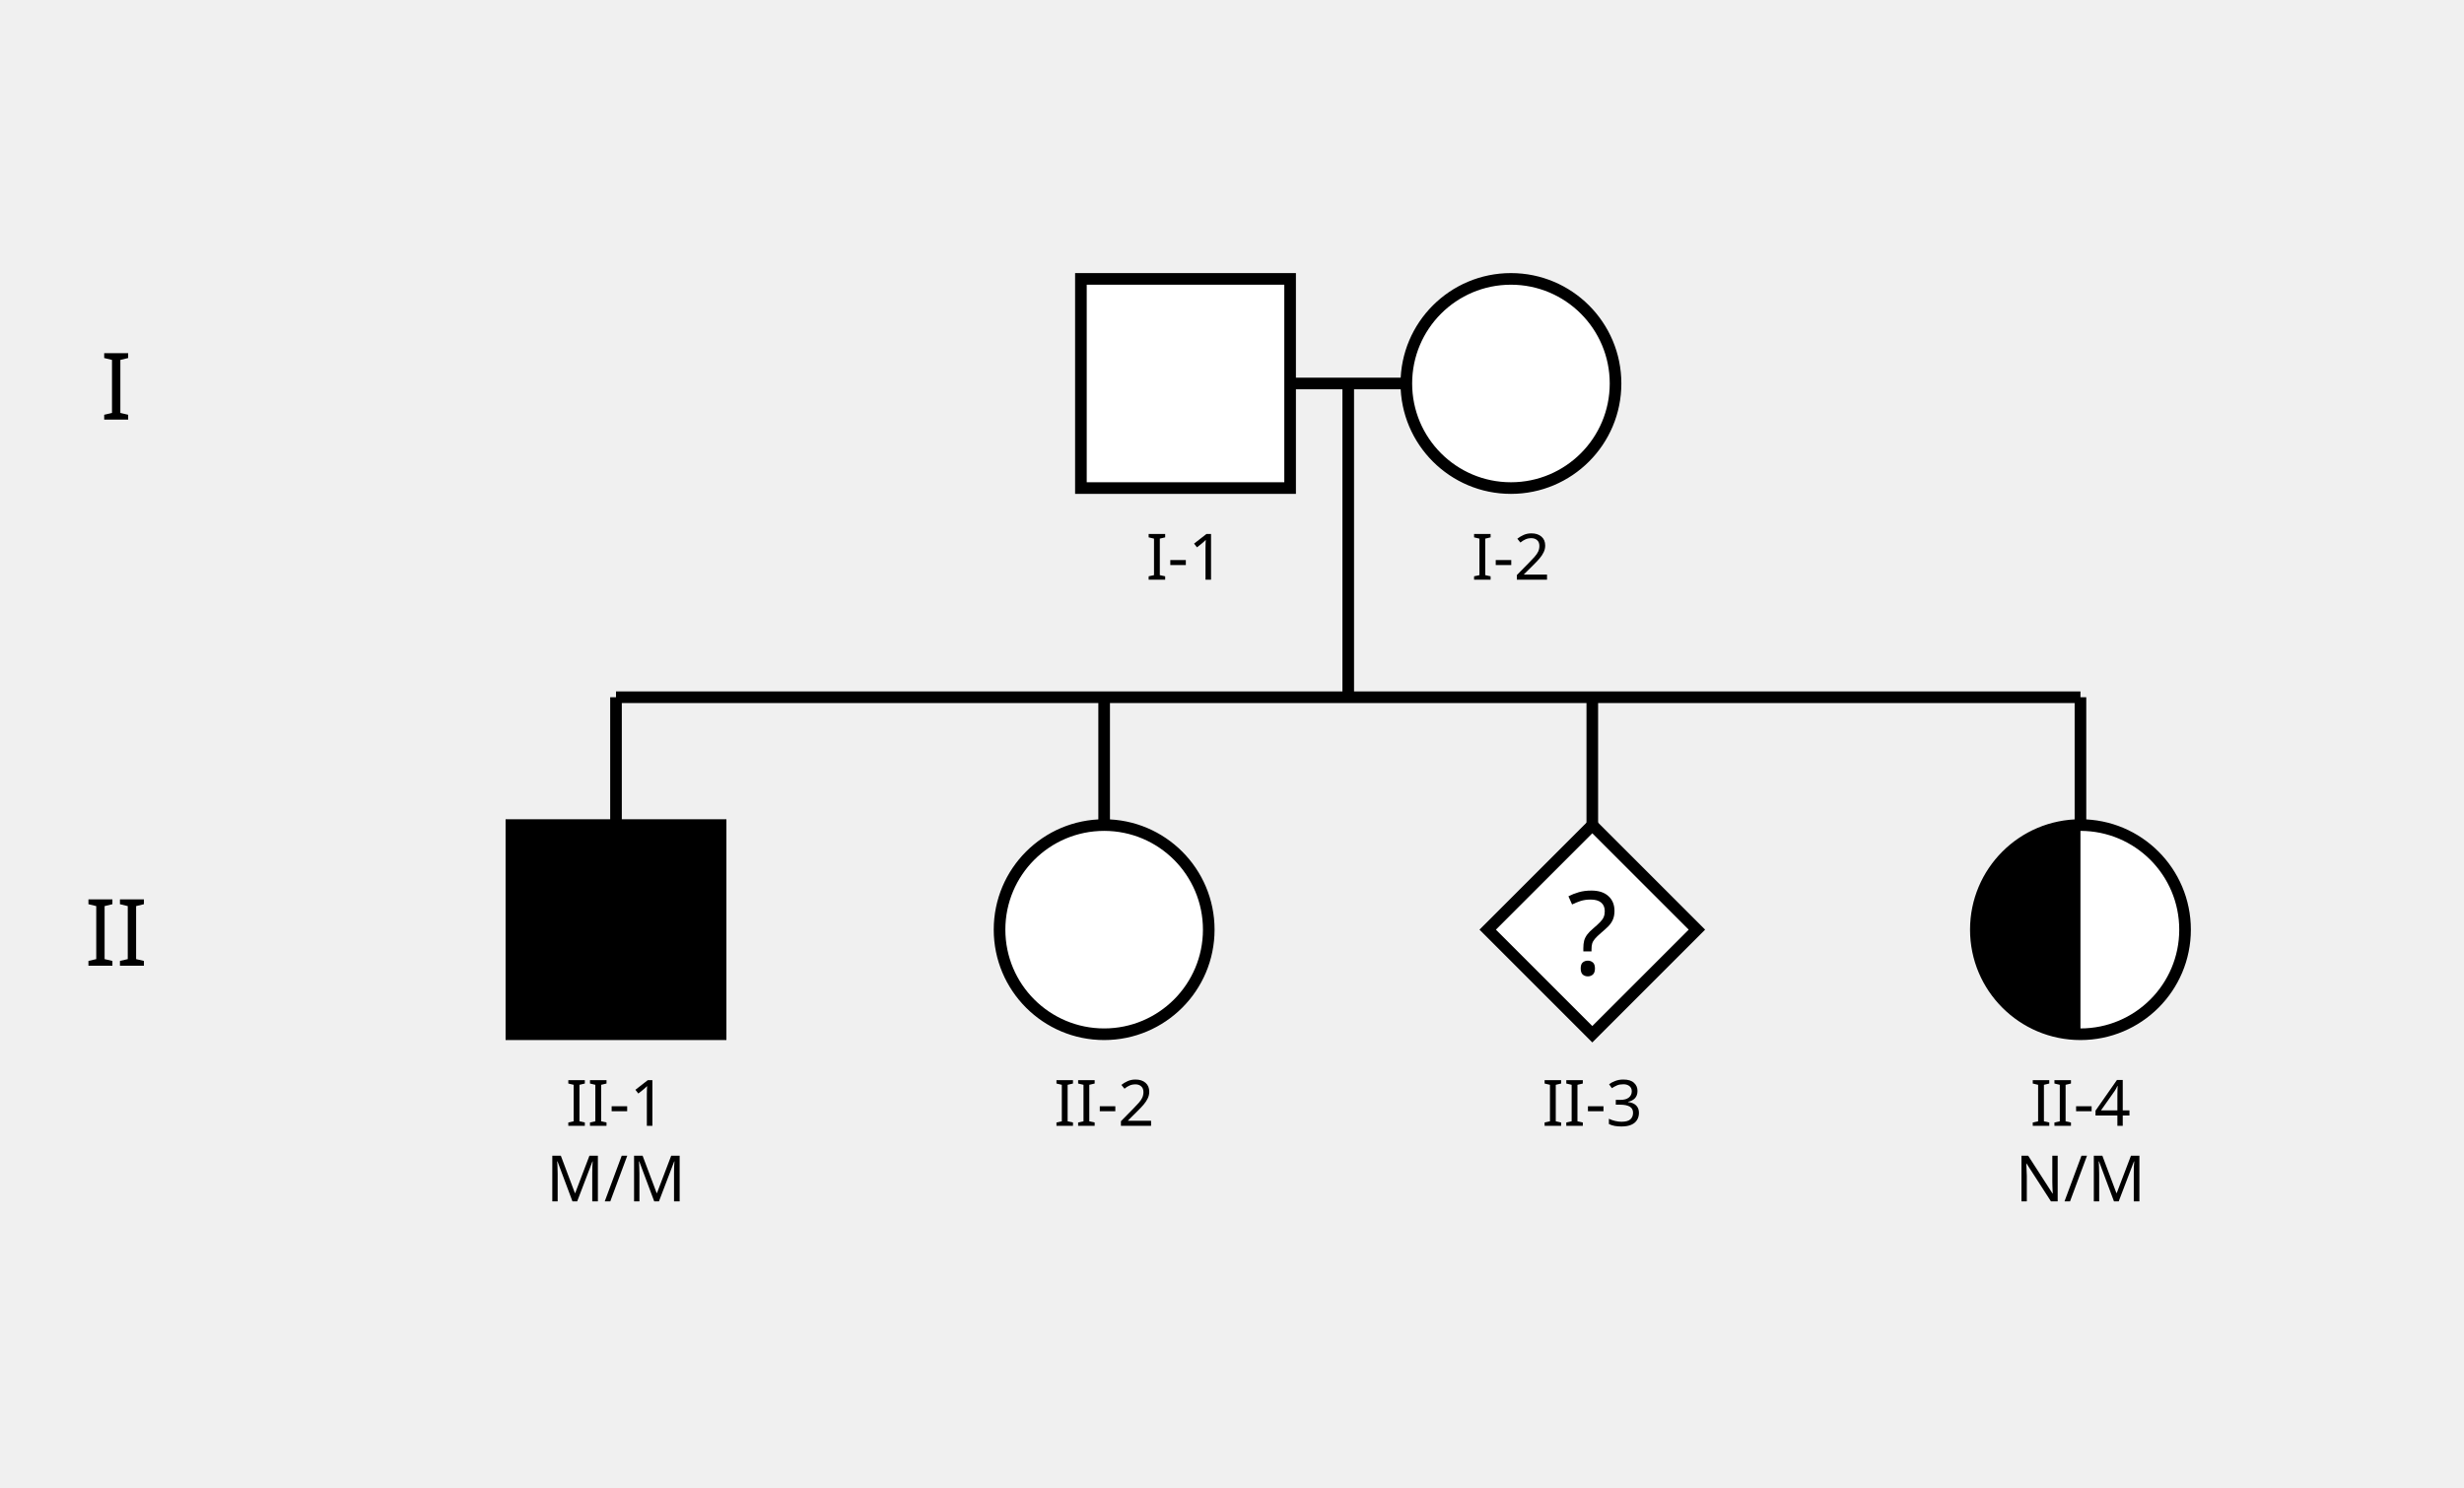
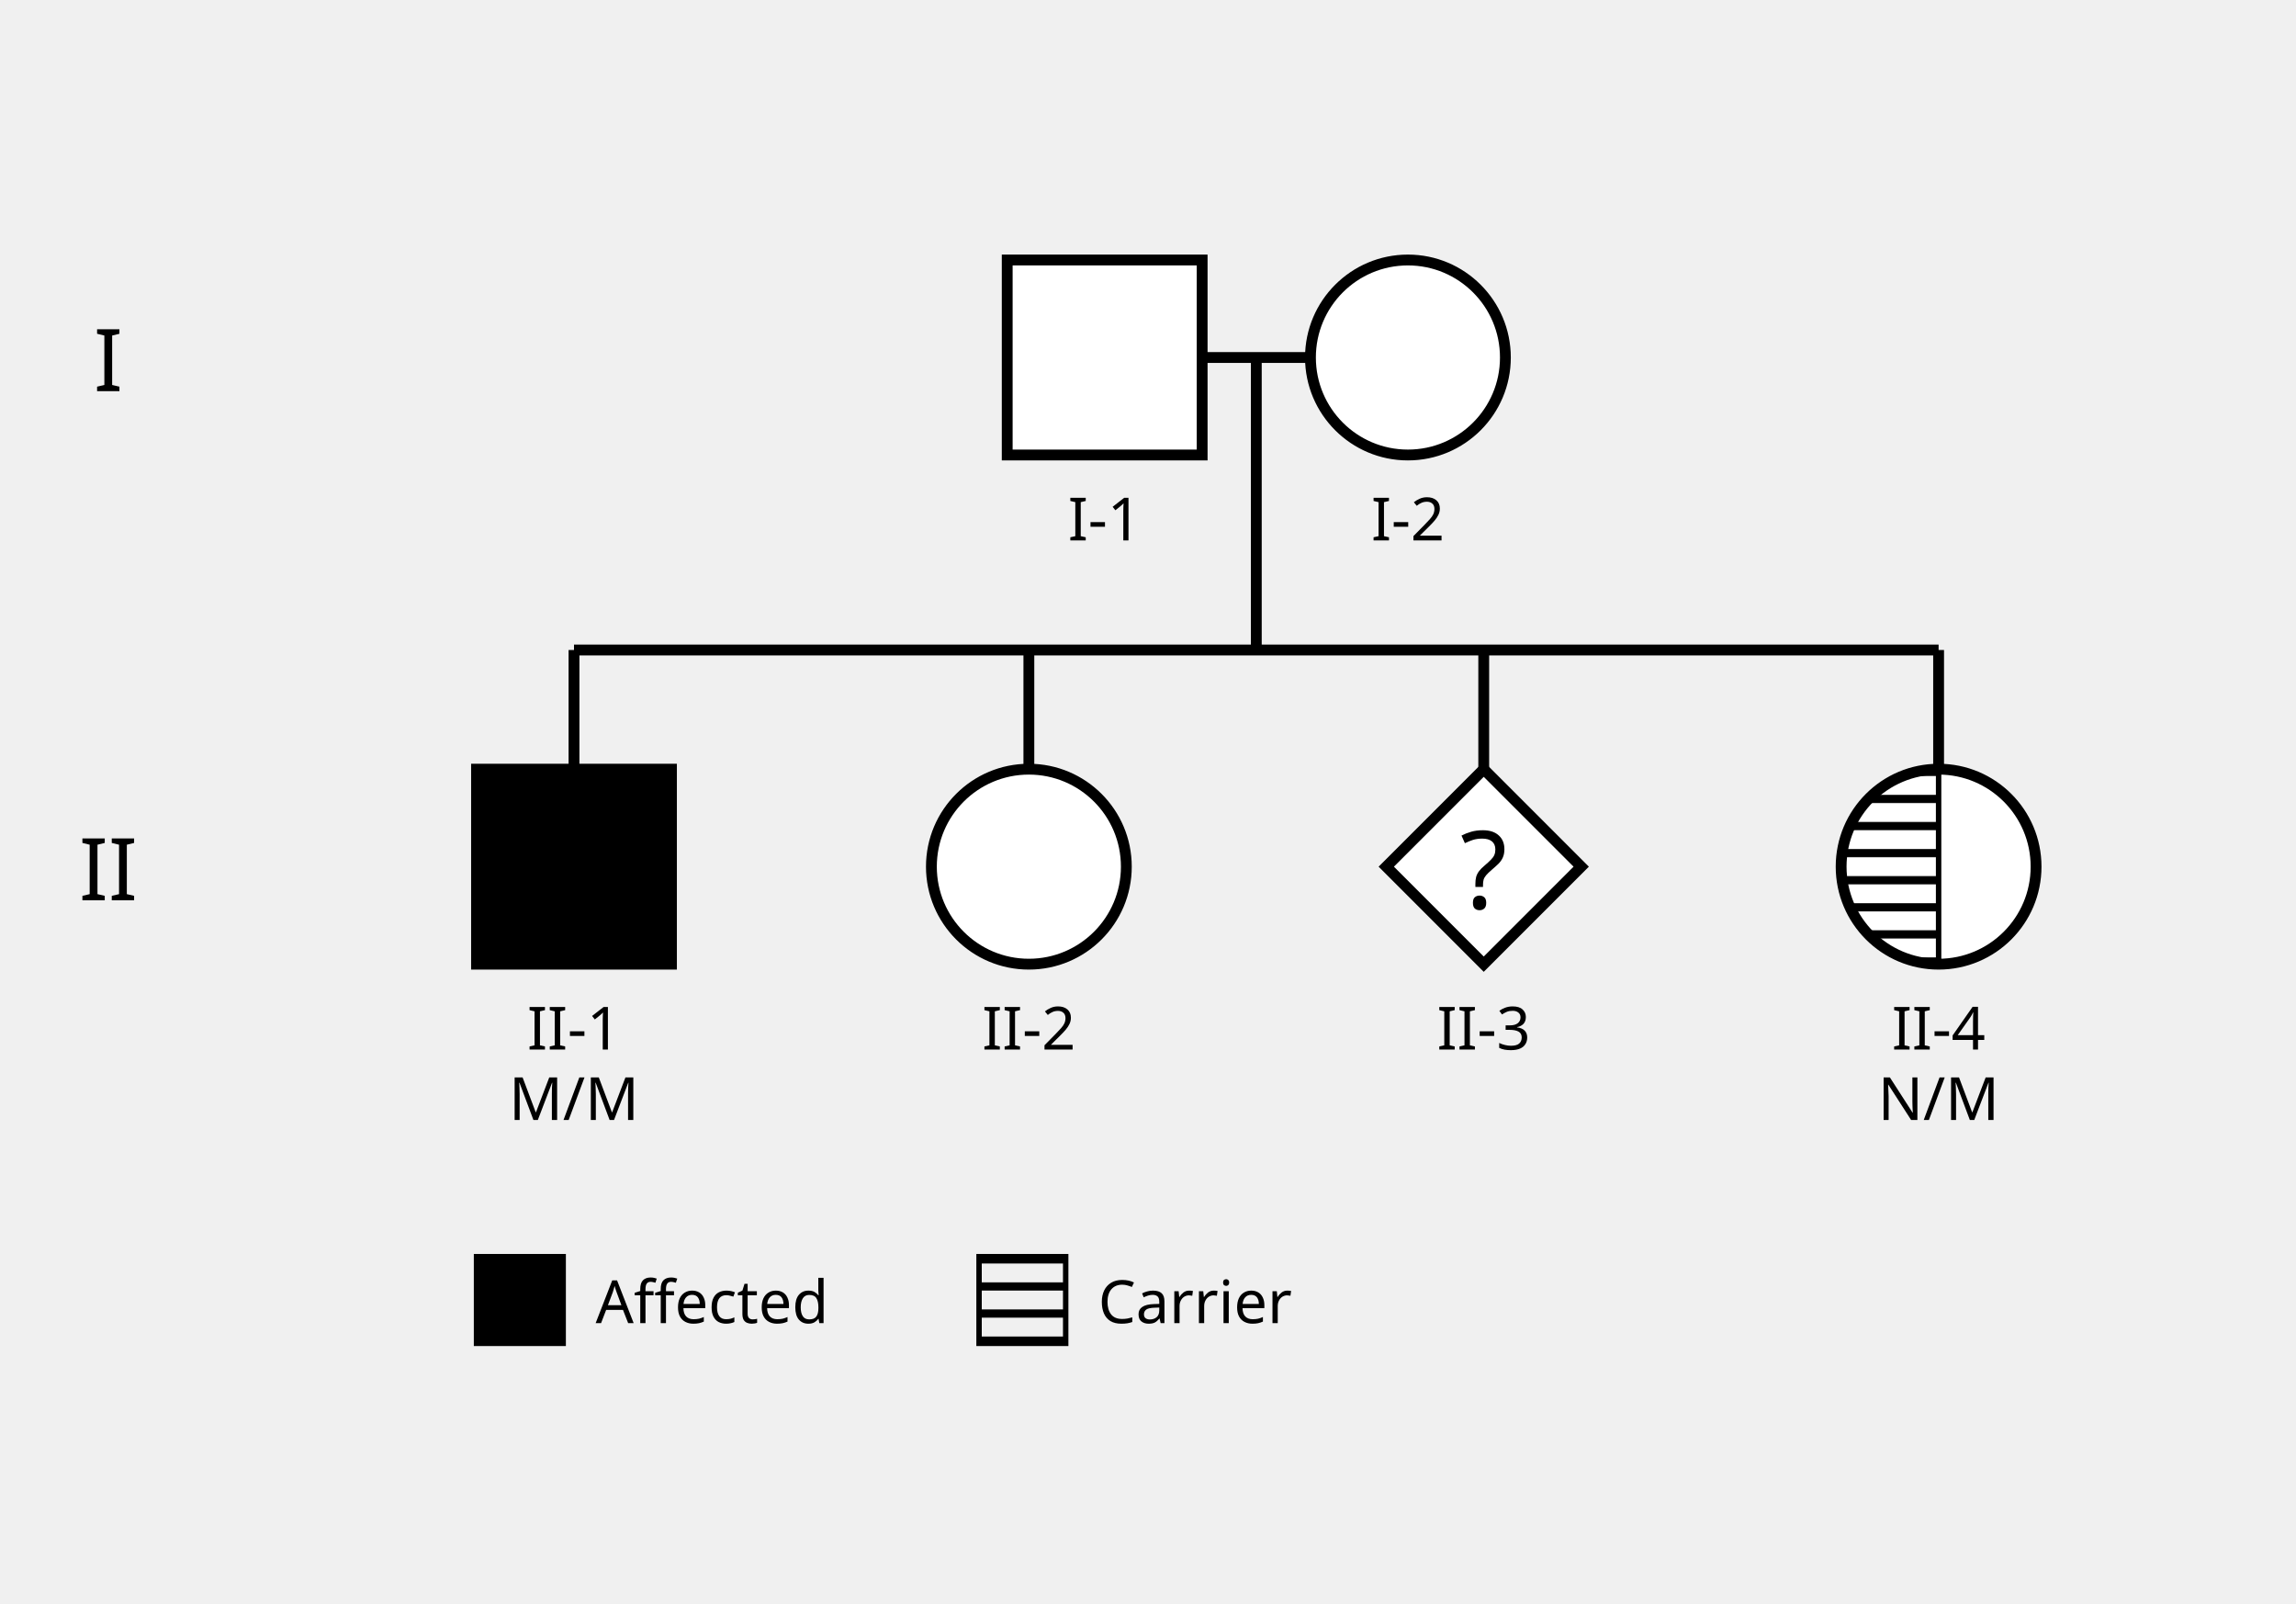
- <svg xmlns="http://www.w3.org/2000/svg" width="424" height="256" viewBox="0 0 424 256" class="pedigree" data-title="A sibship of four in birth order, mixed gender and status" data-conditions="[&quot;&quot;]">
+ <svg xmlns="http://www.w3.org/2000/svg" width="424" height="296" viewBox="0 0 424 296" class="pedigree" data-title="A sibship of four in birth order, mixed gender and status" data-conditions="[&quot;&quot;]">
+   <defs>
+     <pattern id="fill-affected-0" class="fill-pattern" data-condition="0" data-status="affected" width="1" height="1" patternContentUnits="objectBoundingBox">
+       <rect width="1" height="1" fill="#000000" />
+     </pattern>
+     <pattern id="fill-carrier-0" class="fill-pattern" data-condition="0" data-status="carrier" width="5" height="5" patternUnits="userSpaceOnUse">
+       <rect x="0" y="1.75" width="5" height="1.5" fill="#000000" />
+     </pattern>
+   </defs>
  <g class="generation" data-generation="1">
    <text x="20" y="66" font-family="sans-serif" font-size="16" fill="#000000" text-anchor="middle" dominant-baseline="central">I</text>
  </g>
  <g class="generation" data-generation="2">
    <text x="20" y="160" font-family="sans-serif" font-size="16" fill="#000000" text-anchor="middle" dominant-baseline="central">II</text>
  </g>
  <g class="mating" data-partners="I-1 I-2">
    <line x1="222" y1="66" x2="242" y2="66" stroke="#000000" stroke-width="2" />
    <line class="hit" x1="222" y1="66" x2="242" y2="66" stroke="none" stroke-width="12" pointer-events="stroke" />
  </g>
  <g class="sibship" data-parents="I-1 I-2" data-children="II-1 II-2 II-3 II-4">
    <line x1="232" y1="66" x2="232" y2="120" stroke="#000000" stroke-width="2" />
    <line x1="106" y1="120" x2="358" y2="120" stroke="#000000" stroke-width="2" />
    <line x1="106" y1="120" x2="106" y2="142" stroke="#000000" stroke-width="2" />
    <line x1="190" y1="120" x2="190" y2="142" stroke="#000000" stroke-width="2" />
    <line x1="274" y1="120" x2="274" y2="142" stroke="#000000" stroke-width="2" />
    <line x1="358" y1="120" x2="358" y2="142" stroke="#000000" stroke-width="2" />
  </g>
  <g id="ind-I-1" class="individual" data-position="I-1" data-generation="1" data-index="1" data-gender="man">
    <rect class="backing" x="186" y="48" width="36" height="36" fill="#ffffff" />
    <rect class="symbol" x="186" y="48" width="36" height="36" fill="none" stroke="#000000" stroke-width="2" />
    <text class="label" x="204" y="95.5" font-family="sans-serif" font-size="11" fill="#000000" text-anchor="middle" dominant-baseline="central">I-1</text>
    <rect class="hit" x="186" y="48" width="36" height="66" fill="none" pointer-events="all" />
  </g>
  <g id="ind-I-2" class="individual" data-position="I-2" data-generation="1" data-index="2" data-gender="woman">
    <circle class="backing" cx="260" cy="66" r="18" fill="#ffffff" />
    <circle class="symbol" cx="260" cy="66" r="18" fill="none" stroke="#000000" stroke-width="2" />
    <text class="label" x="260" y="95.5" font-family="sans-serif" font-size="11" fill="#000000" text-anchor="middle" dominant-baseline="central">I-2</text>
    <rect class="hit" x="242" y="48" width="36" height="66" fill="none" pointer-events="all" />
  </g>
  <g id="ind-II-1" class="individual affected" data-position="II-1" data-generation="2" data-index="1" data-gender="man" data-condition-0="affected">
    <rect class="backing" x="88" y="142" width="36" height="36" fill="#ffffff" />
-     <rect class="fill" data-condition="0" x="88" y="142" width="36" height="36" fill="#000000" />
+     <rect class="fill" data-condition="0" data-status="affected" x="88" y="142" width="36" height="36" fill="url(#fill-affected-0)" />
    <rect class="symbol" x="88" y="142" width="36" height="36" fill="none" stroke="#000000" stroke-width="2" />
    <text class="label" x="106" y="189.5" font-family="sans-serif" font-size="11" fill="#000000" text-anchor="middle" dominant-baseline="central">II-1</text>
    <text class="label" x="106" y="202.5" font-family="sans-serif" font-size="11" fill="#000000" text-anchor="middle" dominant-baseline="central">M/M</text>
    <rect class="hit" x="88" y="142" width="36" height="66" fill="none" pointer-events="all" />
  </g>
  <g id="ind-II-2" class="individual" data-position="II-2" data-generation="2" data-index="2" data-gender="woman">
    <circle class="backing" cx="190" cy="160" r="18" fill="#ffffff" />
    <circle class="symbol" cx="190" cy="160" r="18" fill="none" stroke="#000000" stroke-width="2" />
    <text class="label" x="190" y="189.5" font-family="sans-serif" font-size="11" fill="#000000" text-anchor="middle" dominant-baseline="central">II-2</text>
    <rect class="hit" x="172" y="142" width="36" height="66" fill="none" pointer-events="all" />
  </g>
  <g id="ind-II-3" class="individual unknown" data-position="II-3" data-generation="2" data-index="3" data-gender="unknown" data-condition-0="unknown">
    <polygon class="backing" points="274,142 292,160 274,178 256,160" fill="#ffffff" />
    <polygon class="symbol" points="274,142 292,160 274,178 256,160" fill="none" stroke="#000000" stroke-width="2" />
    <text class="mark unknown" x="274" y="160" font-family="sans-serif" font-size="20" fill="#000000" text-anchor="middle" dominant-baseline="central">?</text>
    <text class="label" x="274" y="189.5" font-family="sans-serif" font-size="11" fill="#000000" text-anchor="middle" dominant-baseline="central">II-3</text>
    <rect class="hit" x="256" y="142" width="36" height="66" fill="none" pointer-events="all" />
  </g>
  <g id="ind-II-4" class="individual carrier" data-position="II-4" data-generation="2" data-index="4" data-gender="woman" data-condition-0="carrier">
    <circle class="backing" cx="358" cy="160" r="18" fill="#ffffff" />
    <clipPath id="clip-II-4">
      <circle cx="358" cy="160" r="18" fill="none" />
    </clipPath>
-     <rect class="fill" data-condition="0" x="340" y="142" width="18" height="36" fill="#000000" clip-path="url(#clip-II-4)" />
+     <rect class="fill" data-condition="0" data-status="carrier" x="340" y="142" width="18" height="36" fill="url(#fill-carrier-0)" clip-path="url(#clip-II-4)" />
+     <line class="divider" x1="358" y1="142" x2="358" y2="178" stroke="#000000" stroke-width="1" />
    <circle class="symbol" cx="358" cy="160" r="18" fill="none" stroke="#000000" stroke-width="2" />
    <text class="label" x="358" y="189.5" font-family="sans-serif" font-size="11" fill="#000000" text-anchor="middle" dominant-baseline="central">II-4</text>
    <text class="label" x="358" y="202.5" font-family="sans-serif" font-size="11" fill="#000000" text-anchor="middle" dominant-baseline="central">N/M</text>
    <rect class="hit" x="340" y="142" width="36" height="66" fill="none" pointer-events="all" />
  </g>
+   <g id="key" class="key">
+     <g id="key-affected-0" class="key-entry" data-condition="0" data-status="affected">
+       <rect class="swatch" x="88" y="232" width="16" height="16" fill="url(#fill-affected-0)" stroke="#000000" stroke-width="1" />
+       <text class="key-label" x="110" y="240" font-family="sans-serif" font-size="11" fill="#000000" text-anchor="start" dominant-baseline="central">Affected</text>
+     </g>
+     <g id="key-carrier-0" class="key-entry" data-condition="0" data-status="carrier">
+       <rect class="swatch" x="180.8" y="232" width="16" height="16" fill="url(#fill-carrier-0)" stroke="#000000" stroke-width="1" />
+       <text class="key-label" x="202.8" y="240" font-family="sans-serif" font-size="11" fill="#000000" text-anchor="start" dominant-baseline="central">Carrier</text>
+     </g>
+   </g>
</svg>
